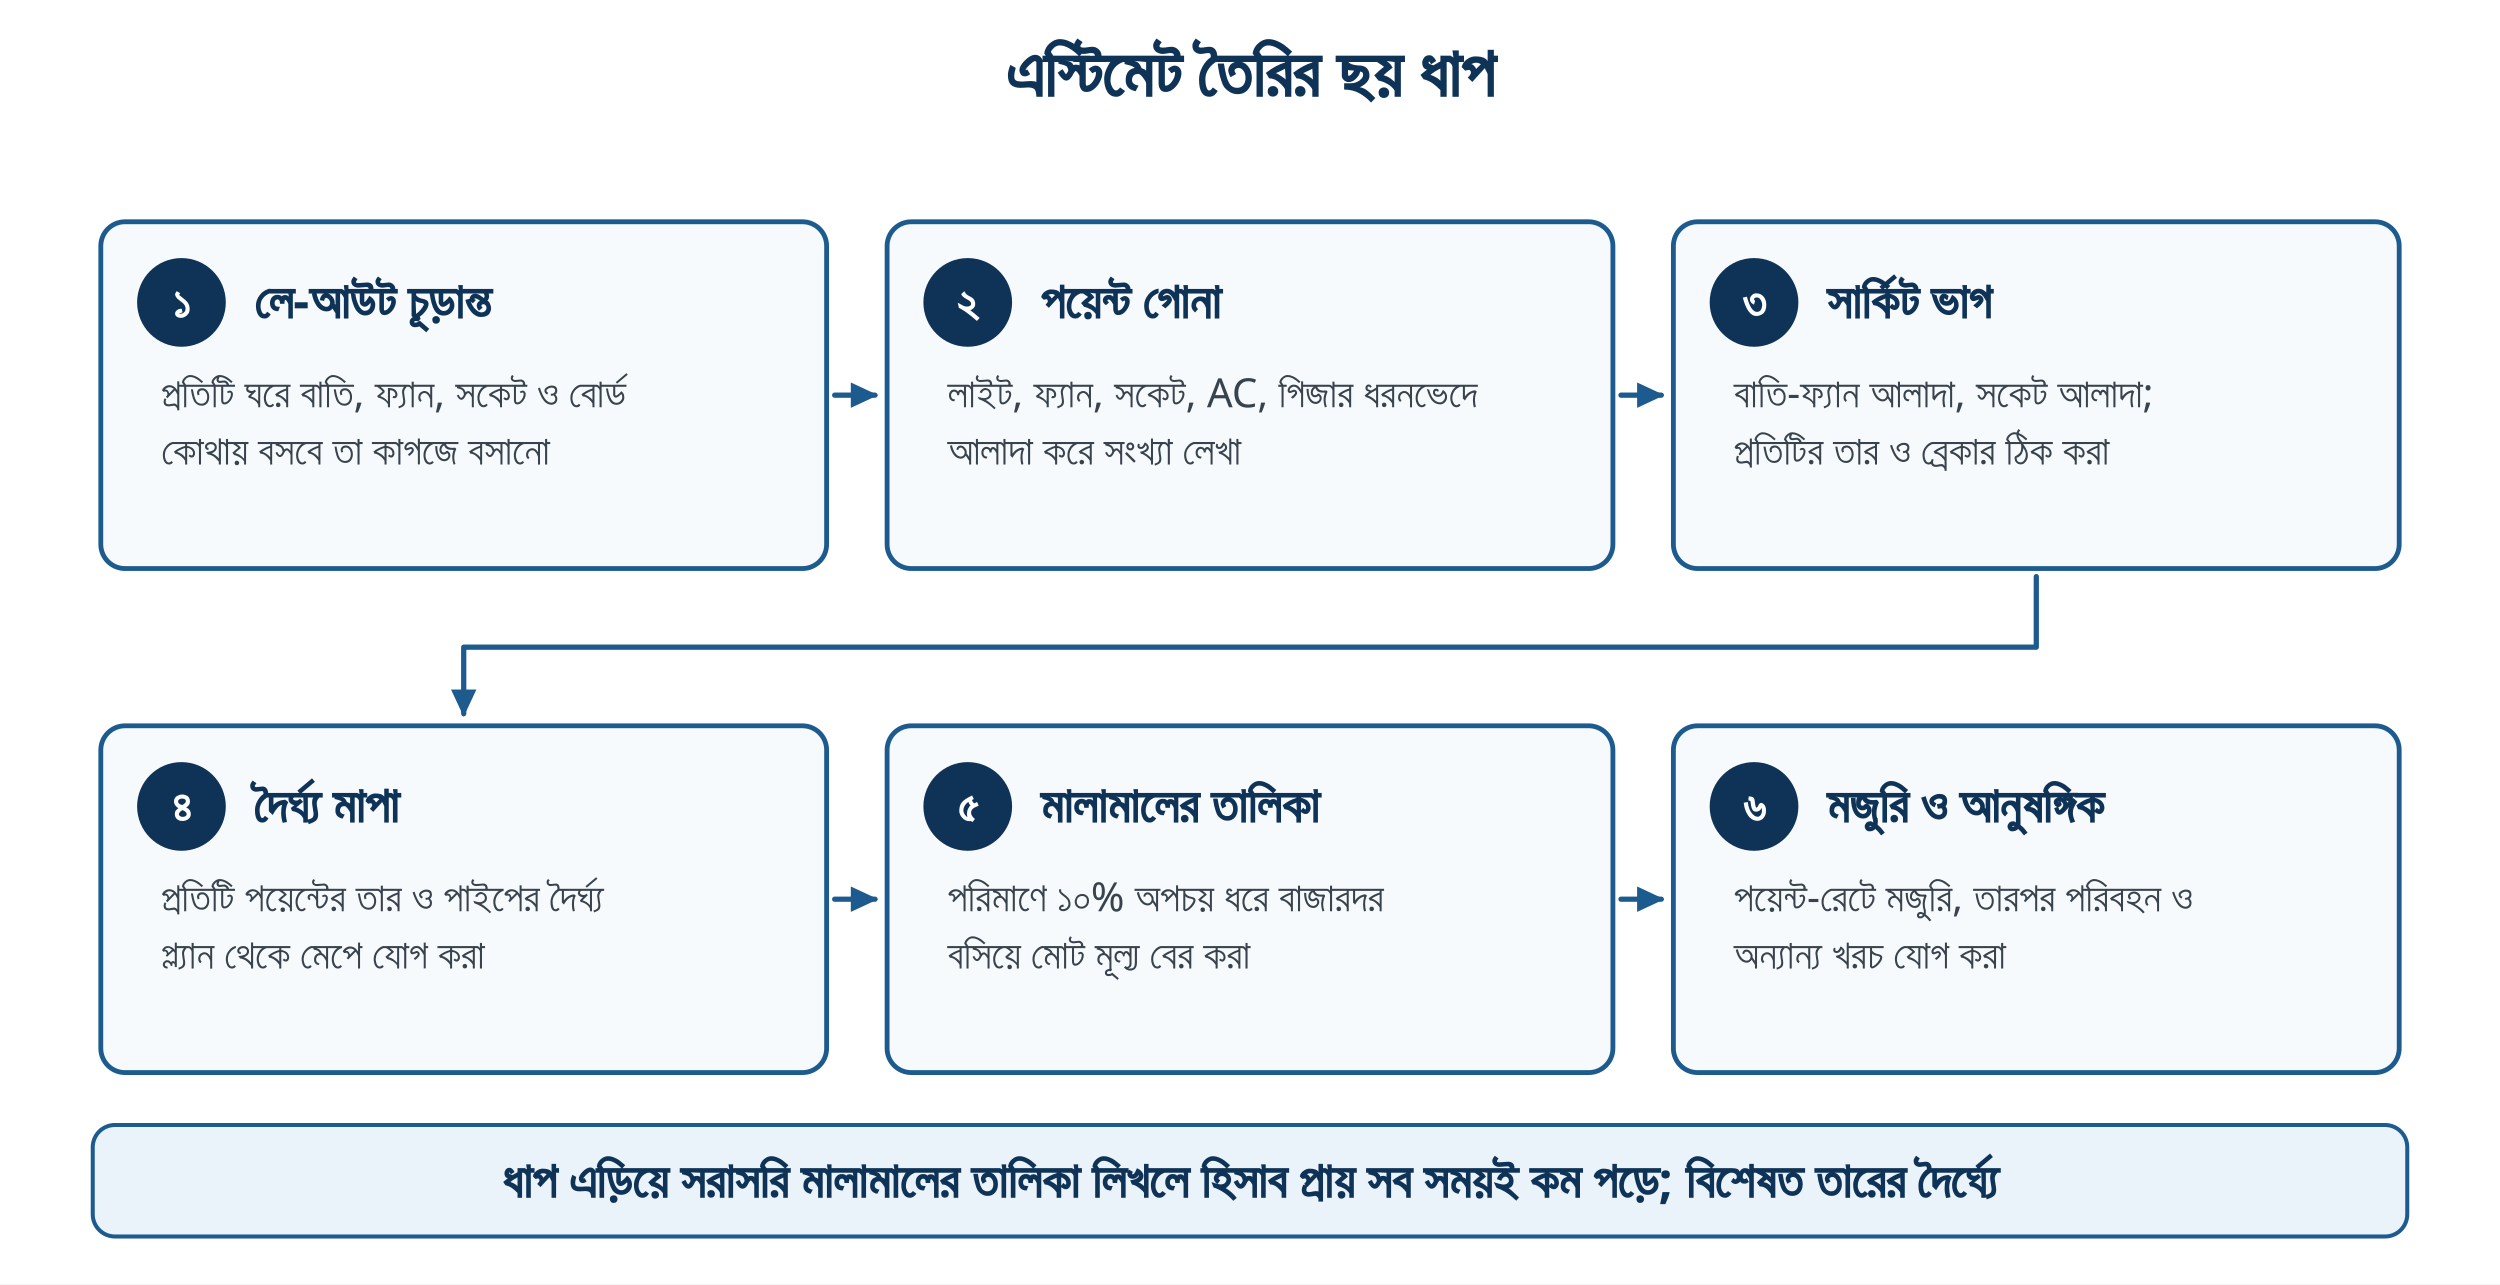
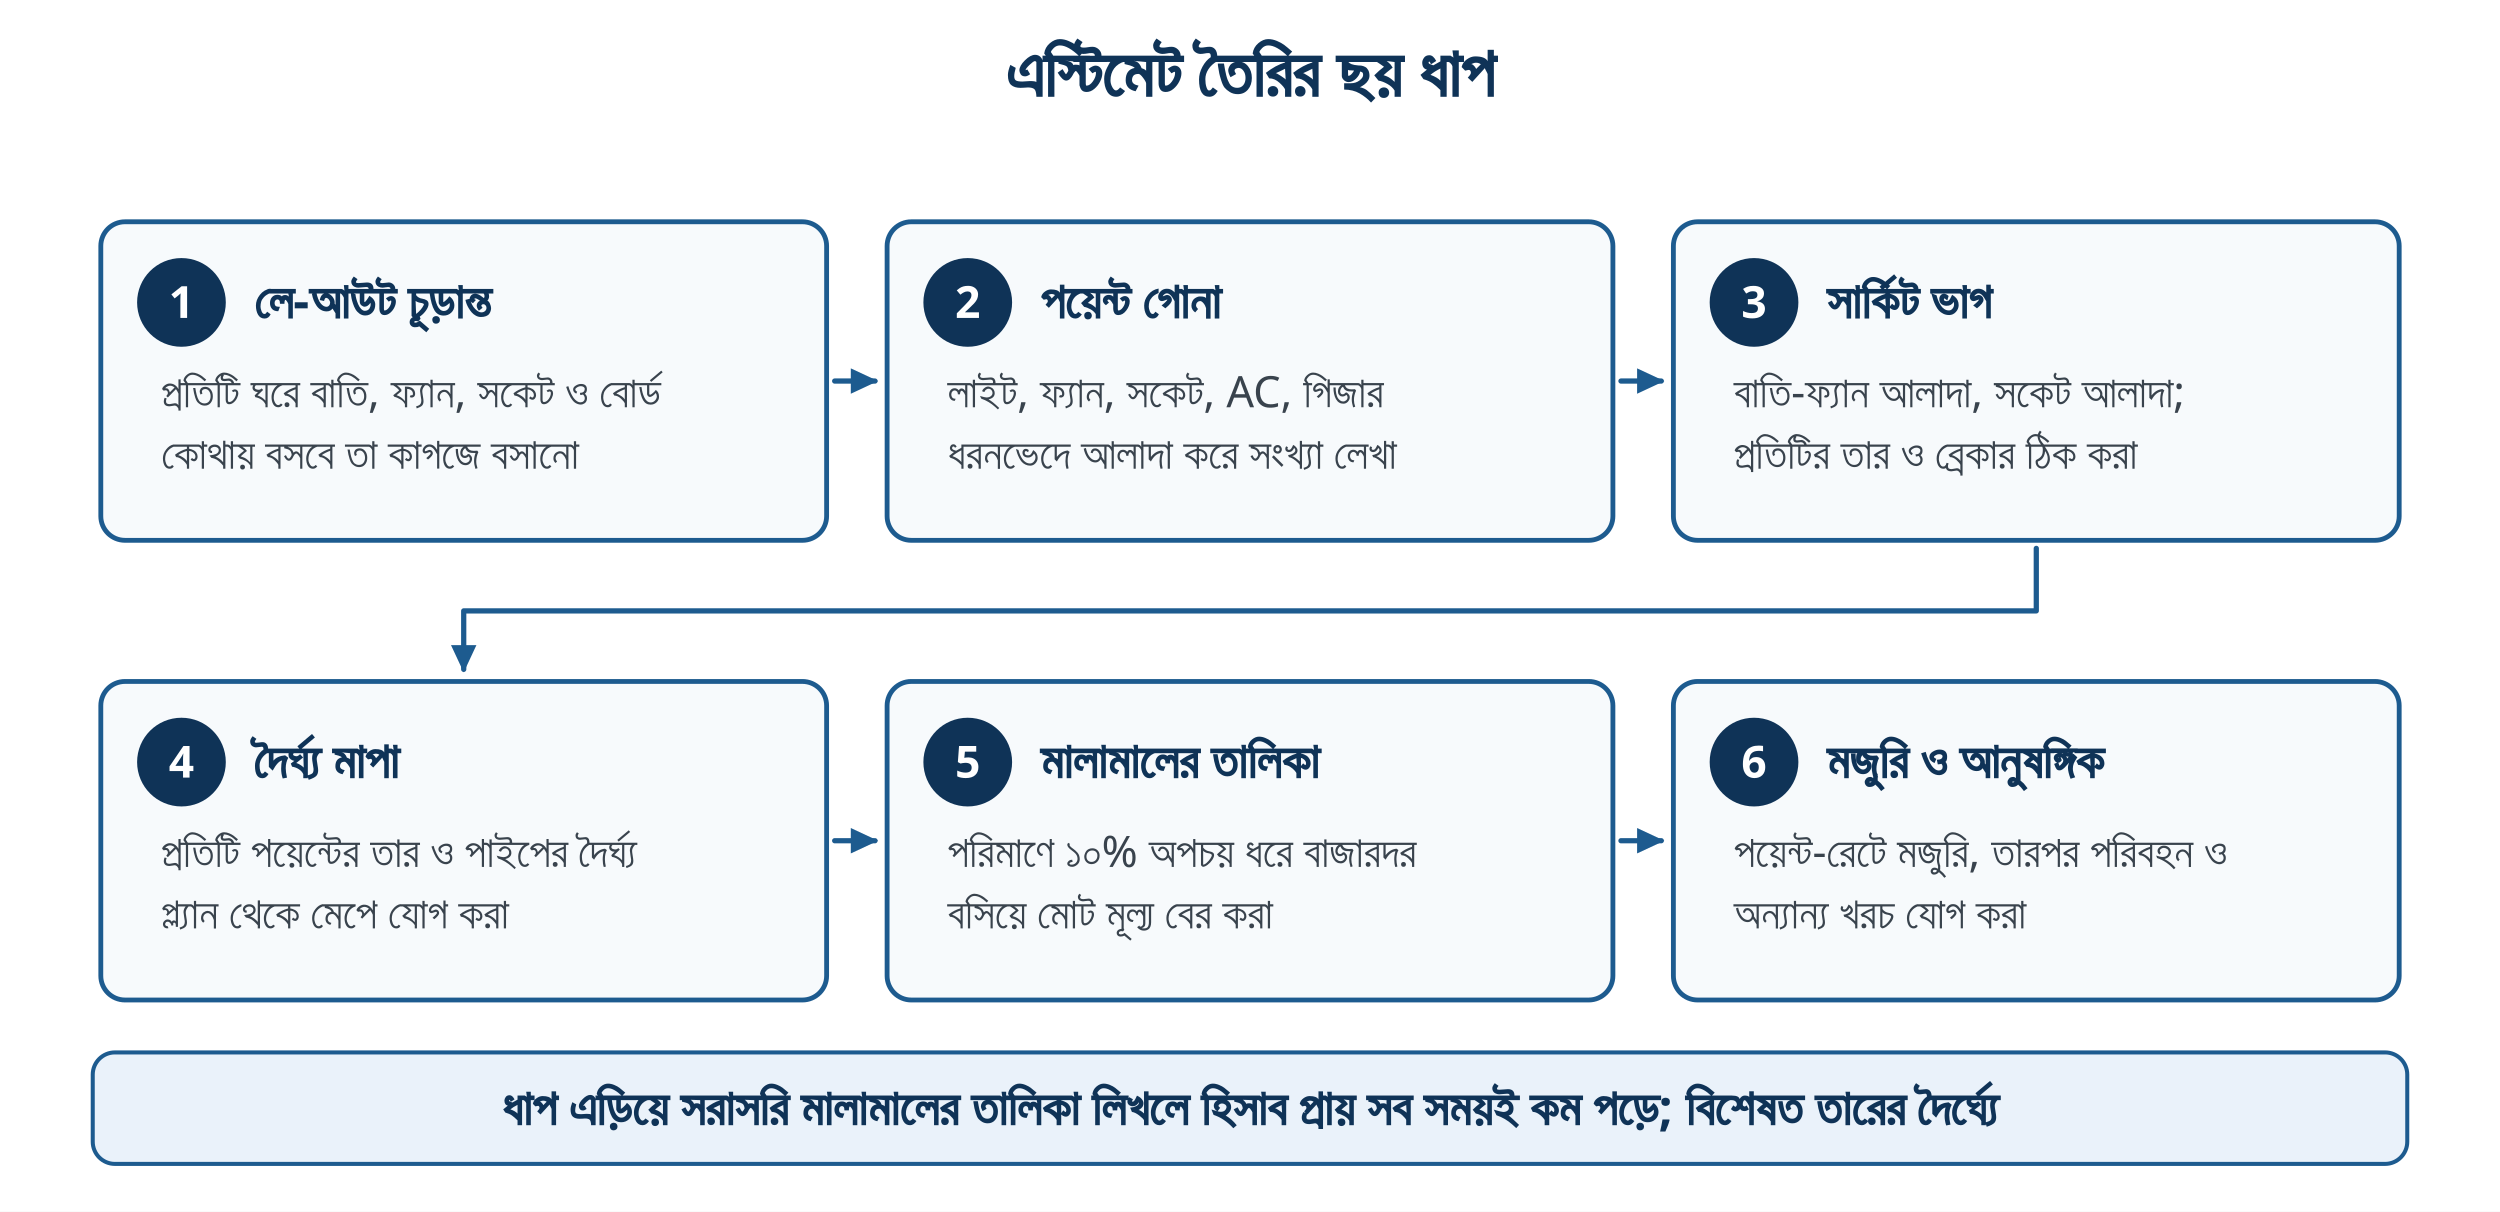
- <svg xmlns="http://www.w3.org/2000/svg" width="1240" height="637" viewBox="0 0 1240 637">
+ <svg xmlns="http://www.w3.org/2000/svg" width="1240" height="601" viewBox="0 0 1240 601">
  <defs>
    <marker id="ar14" viewBox="0 0 10 10" refX="8.5" refY="5" markerUnits="userSpaceOnUse" markerWidth="15" markerHeight="15" orient="auto-start-reverse">
      <path d="M 0.5 0.8 L 9.5 5 L 0.5 9.2 z" fill="#1D5B8F" />
    </marker>
  </defs>
-   <rect width="1240" height="637" fill="#FFFFFF" />
+   <rect width="1240" height="601" fill="#FFFFFF" />
  <text x="620.0" y="48.0" font-family="Kalpurush" font-size="34" font-weight="700" fill="#0F3357" text-anchor="middle">এস্টিমেট তৈরির ছয় ধাপ</text>
-   <rect x="50.0" y="110.0" width="360.0" height="172.0" rx="12" fill="#F7FAFC" stroke="#1D5B8F" stroke-width="2.4" />
+   <rect x="50.0" y="110.0" width="360.0" height="158.0" rx="12" fill="#F7FAFC" stroke="#1D5B8F" stroke-width="2.4" />
  <circle cx="90.0" cy="150.0" r="22.0" fill="#0F3357" stroke="none" stroke-width="2" />
-   <text x="90.0" y="157.7" font-family="Kalpurush" font-size="22" font-weight="700" fill="#FFFFFF" text-anchor="middle">১</text>
+   <text x="90.0" y="157.7" font-family="Kalpurush" font-size="22" font-weight="700" fill="#FFFFFF" text-anchor="middle">1</text>
  <text x="126.0" y="158.0" font-family="Kalpurush" font-size="24.5" font-weight="700" fill="#0F3357" text-anchor="start">লে-আউট চূড়ান্ত</text>
-   <text x="80.0" y="202.0" font-family="Kalpurush" font-size="20" font-weight="400" fill="#39434D" text-anchor="start">প্রতিটি ঘরে বাতি, ফ্যান, সকেট ও বোর্ড</text>
-   <text x="80.0" y="230.4" font-family="Kalpurush" font-size="20" font-weight="400" fill="#39434D" text-anchor="start">কোথায় বসবে তা কাগজে বসানো</text>
-   <path d="M 414 196.0 L 434 196.0" fill="none" stroke="#1D5B8F" stroke-width="2.6" stroke-linecap="round" stroke-linejoin="round" marker-end="url(#ar14)" />
-   <rect x="440.0" y="110.0" width="360.0" height="172.0" rx="12" fill="#F7FAFC" stroke="#1D5B8F" stroke-width="2.4" />
+   <text x="80.0" y="202.0" font-family="Kalpurush" font-size="21.5" font-weight="400" fill="#39434D" text-anchor="start">প্রতিটি ঘরে বাতি, ফ্যান, সকেট ও বোর্ড</text>
+   <text x="80.0" y="232.5" font-family="Kalpurush" font-size="21.5" font-weight="400" fill="#39434D" text-anchor="start">কোথায় বসবে তা কাগজে বসানো</text>
+   <path d="M 414 189.0 L 434 189.0" fill="none" stroke="#1D5B8F" stroke-width="2.6" stroke-linecap="round" stroke-linejoin="round" marker-end="url(#ar14)" />
+   <rect x="440.0" y="110.0" width="360.0" height="158.0" rx="12" fill="#F7FAFC" stroke="#1D5B8F" stroke-width="2.4" />
  <circle cx="480.0" cy="150.0" r="22.0" fill="#0F3357" stroke="none" stroke-width="2" />
-   <text x="480.0" y="157.7" font-family="Kalpurush" font-size="22" font-weight="700" fill="#FFFFFF" text-anchor="middle">২</text>
+   <text x="480.0" y="157.7" font-family="Kalpurush" font-size="22" font-weight="700" fill="#FFFFFF" text-anchor="middle">2</text>
  <text x="516.0" y="158.0" font-family="Kalpurush" font-size="24.5" font-weight="700" fill="#0F3357" text-anchor="start">পয়েন্ট গোনা</text>
-   <text x="470.0" y="202.0" font-family="Kalpurush" font-size="20" font-weight="400" fill="#39434D" text-anchor="start">লাইট, ফ্যান, সকেট, AC, গিজার ধরনভেদে</text>
-   <text x="470.0" y="230.4" font-family="Kalpurush" font-size="20" font-weight="400" fill="#39434D" text-anchor="start">আলাদা করে সংখ্যা লেখা</text>
-   <path d="M 804 196.0 L 824 196.0" fill="none" stroke="#1D5B8F" stroke-width="2.6" stroke-linecap="round" stroke-linejoin="round" marker-end="url(#ar14)" />
-   <rect x="830.0" y="110.0" width="360.0" height="172.0" rx="12" fill="#F7FAFC" stroke="#1D5B8F" stroke-width="2.4" />
+   <text x="470.0" y="202.0" font-family="Kalpurush" font-size="21.5" font-weight="400" fill="#39434D" text-anchor="start">লাইট, ফ্যান, সকেট, AC, গিজার</text>
+   <text x="470.0" y="232.5" font-family="Kalpurush" font-size="21.5" font-weight="400" fill="#39434D" text-anchor="start">ধরনভেদে আলাদা করে সংখ্যা লেখা</text>
+   <path d="M 804 189.0 L 824 189.0" fill="none" stroke="#1D5B8F" stroke-width="2.6" stroke-linecap="round" stroke-linejoin="round" marker-end="url(#ar14)" />
+   <rect x="830.0" y="110.0" width="360.0" height="158.0" rx="12" fill="#F7FAFC" stroke="#1D5B8F" stroke-width="2.4" />
  <circle cx="870.0" cy="150.0" r="22.0" fill="#0F3357" stroke="none" stroke-width="2" />
-   <text x="870.0" y="157.7" font-family="Kalpurush" font-size="22" font-weight="700" fill="#FFFFFF" text-anchor="middle">৩</text>
+   <text x="870.0" y="157.7" font-family="Kalpurush" font-size="22" font-weight="700" fill="#FFFFFF" text-anchor="middle">3</text>
  <text x="906.0" y="158.0" font-family="Kalpurush" font-size="24.5" font-weight="700" fill="#0F3357" text-anchor="start">সার্কিট ভাগ</text>
-   <text x="860.0" y="202.0" font-family="Kalpurush" font-size="20" font-weight="400" fill="#39434D" text-anchor="start">বাতি-ফ্যান আলাদা, সকেট আলাদা;</text>
-   <text x="860.0" y="230.4" font-family="Kalpurush" font-size="20" font-weight="400" fill="#39434D" text-anchor="start">প্রতিটির তার ও ব্রেকার ঠিক করা</text>
-   <path d="M 1010.0 286 L 1010.0 321.0 L 230.0 321.0 L 230.0 354" fill="none" stroke="#1D5B8F" stroke-width="2.6" stroke-linecap="round" stroke-linejoin="round" marker-end="url(#ar14)" />
-   <rect x="50.0" y="360.0" width="360.0" height="172.0" rx="12" fill="#F7FAFC" stroke="#1D5B8F" stroke-width="2.4" />
-   <circle cx="90.0" cy="400.0" r="22.0" fill="#0F3357" stroke="none" stroke-width="2" />
-   <text x="90.0" y="407.7" font-family="Kalpurush" font-size="22" font-weight="700" fill="#FFFFFF" text-anchor="middle">৪</text>
-   <text x="126.0" y="408.0" font-family="Kalpurush" font-size="24.5" font-weight="700" fill="#0F3357" text-anchor="start">দৈর্ঘ্য মাপা</text>
-   <text x="80.0" y="452.0" font-family="Kalpurush" font-size="20" font-weight="400" fill="#39434D" text-anchor="start">প্রতিটি পয়েন্টের তার ও পাইপের দৈর্ঘ্য</text>
-   <text x="80.0" y="480.4" font-family="Kalpurush" font-size="20" font-weight="400" fill="#39434D" text-anchor="start">প্ল্যান থেকে মেপে যোগ করা</text>
-   <path d="M 414 446.0 L 434 446.0" fill="none" stroke="#1D5B8F" stroke-width="2.6" stroke-linecap="round" stroke-linejoin="round" marker-end="url(#ar14)" />
-   <rect x="440.0" y="360.0" width="360.0" height="172.0" rx="12" fill="#F7FAFC" stroke="#1D5B8F" stroke-width="2.4" />
-   <circle cx="480.0" cy="400.0" r="22.0" fill="#0F3357" stroke="none" stroke-width="2" />
-   <text x="480.0" y="407.7" font-family="Kalpurush" font-size="22" font-weight="700" fill="#FFFFFF" text-anchor="middle">৫</text>
-   <text x="516.0" y="408.0" font-family="Kalpurush" font-size="24.5" font-weight="700" fill="#0F3357" text-anchor="start">মালামালের তালিকা</text>
-   <text x="470.0" y="452.0" font-family="Kalpurush" font-size="20" font-weight="400" fill="#39434D" text-anchor="start">পরিমাণে ১০% অপচয় ধরে বাজারদর</text>
-   <text x="470.0" y="480.4" font-family="Kalpurush" font-size="20" font-weight="400" fill="#39434D" text-anchor="start">বসিয়ে মোট মূল্য বের করা</text>
-   <path d="M 804 446.0 L 824 446.0" fill="none" stroke="#1D5B8F" stroke-width="2.6" stroke-linecap="round" stroke-linejoin="round" marker-end="url(#ar14)" />
-   <rect x="830.0" y="360.0" width="360.0" height="172.0" rx="12" fill="#F7FAFC" stroke="#1D5B8F" stroke-width="2.4" />
-   <circle cx="870.0" cy="400.0" r="22.0" fill="#0F3357" stroke="none" stroke-width="2" />
-   <text x="870.0" y="407.7" font-family="Kalpurush" font-size="22" font-weight="700" fill="#FFFFFF" text-anchor="middle">৬</text>
-   <text x="906.0" y="408.0" font-family="Kalpurush" font-size="24.5" font-weight="700" fill="#0F3357" text-anchor="start">মজুরি ও আনুষঙ্গিক</text>
-   <text x="860.0" y="452.0" font-family="Kalpurush" font-size="20" font-weight="400" fill="#39434D" text-anchor="start">পয়েন্ট-রেটে মজুরি, তারপর পরিবহন ও</text>
-   <text x="860.0" y="480.4" font-family="Kalpurush" font-size="20" font-weight="400" fill="#39434D" text-anchor="start">অন্যান্য খরচ যোগ করা</text>
-   <rect x="46.0" y="558.0" width="1148.0" height="55.3" rx="11" fill="#EAF2FA" stroke="#1D5B8F" stroke-width="2" />
-   <text x="620.0" y="594.1" font-family="Kalpurush" font-size="24.5" font-weight="700" fill="#0F3357" text-anchor="middle">ধাপ এড়িয়ে সরাসরি মালামালের তালিকা লিখলে হিসাব প্রায় সব সময়ই কম পড়ে; বিশেষত তারের দৈর্ঘ্যে</text>
+   <text x="860.0" y="202.0" font-family="Kalpurush" font-size="21.5" font-weight="400" fill="#39434D" text-anchor="start">বাতি-ফ্যান আলাদা, সকেট আলাদা;</text>
+   <text x="860.0" y="232.5" font-family="Kalpurush" font-size="21.5" font-weight="400" fill="#39434D" text-anchor="start">প্রতিটির তার ও ব্রেকার ঠিক করা</text>
+   <path d="M 1010.0 272 L 1010.0 303.0 L 230.0 303.0 L 230.0 332" fill="none" stroke="#1D5B8F" stroke-width="2.6" stroke-linecap="round" stroke-linejoin="round" marker-end="url(#ar14)" />
+   <rect x="50.0" y="338.0" width="360.0" height="158.0" rx="12" fill="#F7FAFC" stroke="#1D5B8F" stroke-width="2.4" />
+   <circle cx="90.0" cy="378.0" r="22.0" fill="#0F3357" stroke="none" stroke-width="2" />
+   <text x="90.0" y="385.7" font-family="Kalpurush" font-size="22" font-weight="700" fill="#FFFFFF" text-anchor="middle">4</text>
+   <text x="126.0" y="386.0" font-family="Kalpurush" font-size="24.5" font-weight="700" fill="#0F3357" text-anchor="start">দৈর্ঘ্য মাপা</text>
+   <text x="80.0" y="430.0" font-family="Kalpurush" font-size="21.5" font-weight="400" fill="#39434D" text-anchor="start">প্রতিটি পয়েন্টের তার ও পাইপের দৈর্ঘ্য</text>
+   <text x="80.0" y="460.5" font-family="Kalpurush" font-size="21.5" font-weight="400" fill="#39434D" text-anchor="start">প্ল্যান থেকে মেপে যোগ করা</text>
+   <path d="M 414 417.0 L 434 417.0" fill="none" stroke="#1D5B8F" stroke-width="2.6" stroke-linecap="round" stroke-linejoin="round" marker-end="url(#ar14)" />
+   <rect x="440.0" y="338.0" width="360.0" height="158.0" rx="12" fill="#F7FAFC" stroke="#1D5B8F" stroke-width="2.4" />
+   <circle cx="480.0" cy="378.0" r="22.0" fill="#0F3357" stroke="none" stroke-width="2" />
+   <text x="480.0" y="385.7" font-family="Kalpurush" font-size="22" font-weight="700" fill="#FFFFFF" text-anchor="middle">5</text>
+   <text x="516.0" y="386.0" font-family="Kalpurush" font-size="24.5" font-weight="700" fill="#0F3357" text-anchor="start">মালামালের তালিকা</text>
+   <text x="470.0" y="430.0" font-family="Kalpurush" font-size="21.5" font-weight="400" fill="#39434D" text-anchor="start">পরিমাণে ১০% অপচয় ধরে বাজারদর</text>
+   <text x="470.0" y="460.5" font-family="Kalpurush" font-size="21.5" font-weight="400" fill="#39434D" text-anchor="start">বসিয়ে মোট মূল্য বের করা</text>
+   <path d="M 804 417.0 L 824 417.0" fill="none" stroke="#1D5B8F" stroke-width="2.6" stroke-linecap="round" stroke-linejoin="round" marker-end="url(#ar14)" />
+   <rect x="830.0" y="338.0" width="360.0" height="158.0" rx="12" fill="#F7FAFC" stroke="#1D5B8F" stroke-width="2.4" />
+   <circle cx="870.0" cy="378.0" r="22.0" fill="#0F3357" stroke="none" stroke-width="2" />
+   <text x="870.0" y="385.7" font-family="Kalpurush" font-size="22" font-weight="700" fill="#FFFFFF" text-anchor="middle">6</text>
+   <text x="906.0" y="386.0" font-family="Kalpurush" font-size="24.5" font-weight="700" fill="#0F3357" text-anchor="start">মজুরি ও আনুষঙ্গিক</text>
+   <text x="860.0" y="430.0" font-family="Kalpurush" font-size="21.5" font-weight="400" fill="#39434D" text-anchor="start">পয়েন্ট-রেটে মজুরি, তারপর পরিবহন ও</text>
+   <text x="860.0" y="460.5" font-family="Kalpurush" font-size="21.5" font-weight="400" fill="#39434D" text-anchor="start">অন্যান্য খরচ যোগ করা</text>
+   <rect x="46.0" y="522.0" width="1148.0" height="55.3" rx="11" fill="#EAF2FA" stroke="#1D5B8F" stroke-width="2" />
+   <text x="620.0" y="558.1" font-family="Kalpurush" font-size="24.5" font-weight="700" fill="#0F3357" text-anchor="middle">ধাপ এড়িয়ে সরাসরি মালামালের তালিকা লিখলে হিসাব প্রায় সব সময়ই কম পড়ে; বিশেষত তারের দৈর্ঘ্যে</text>
</svg>
